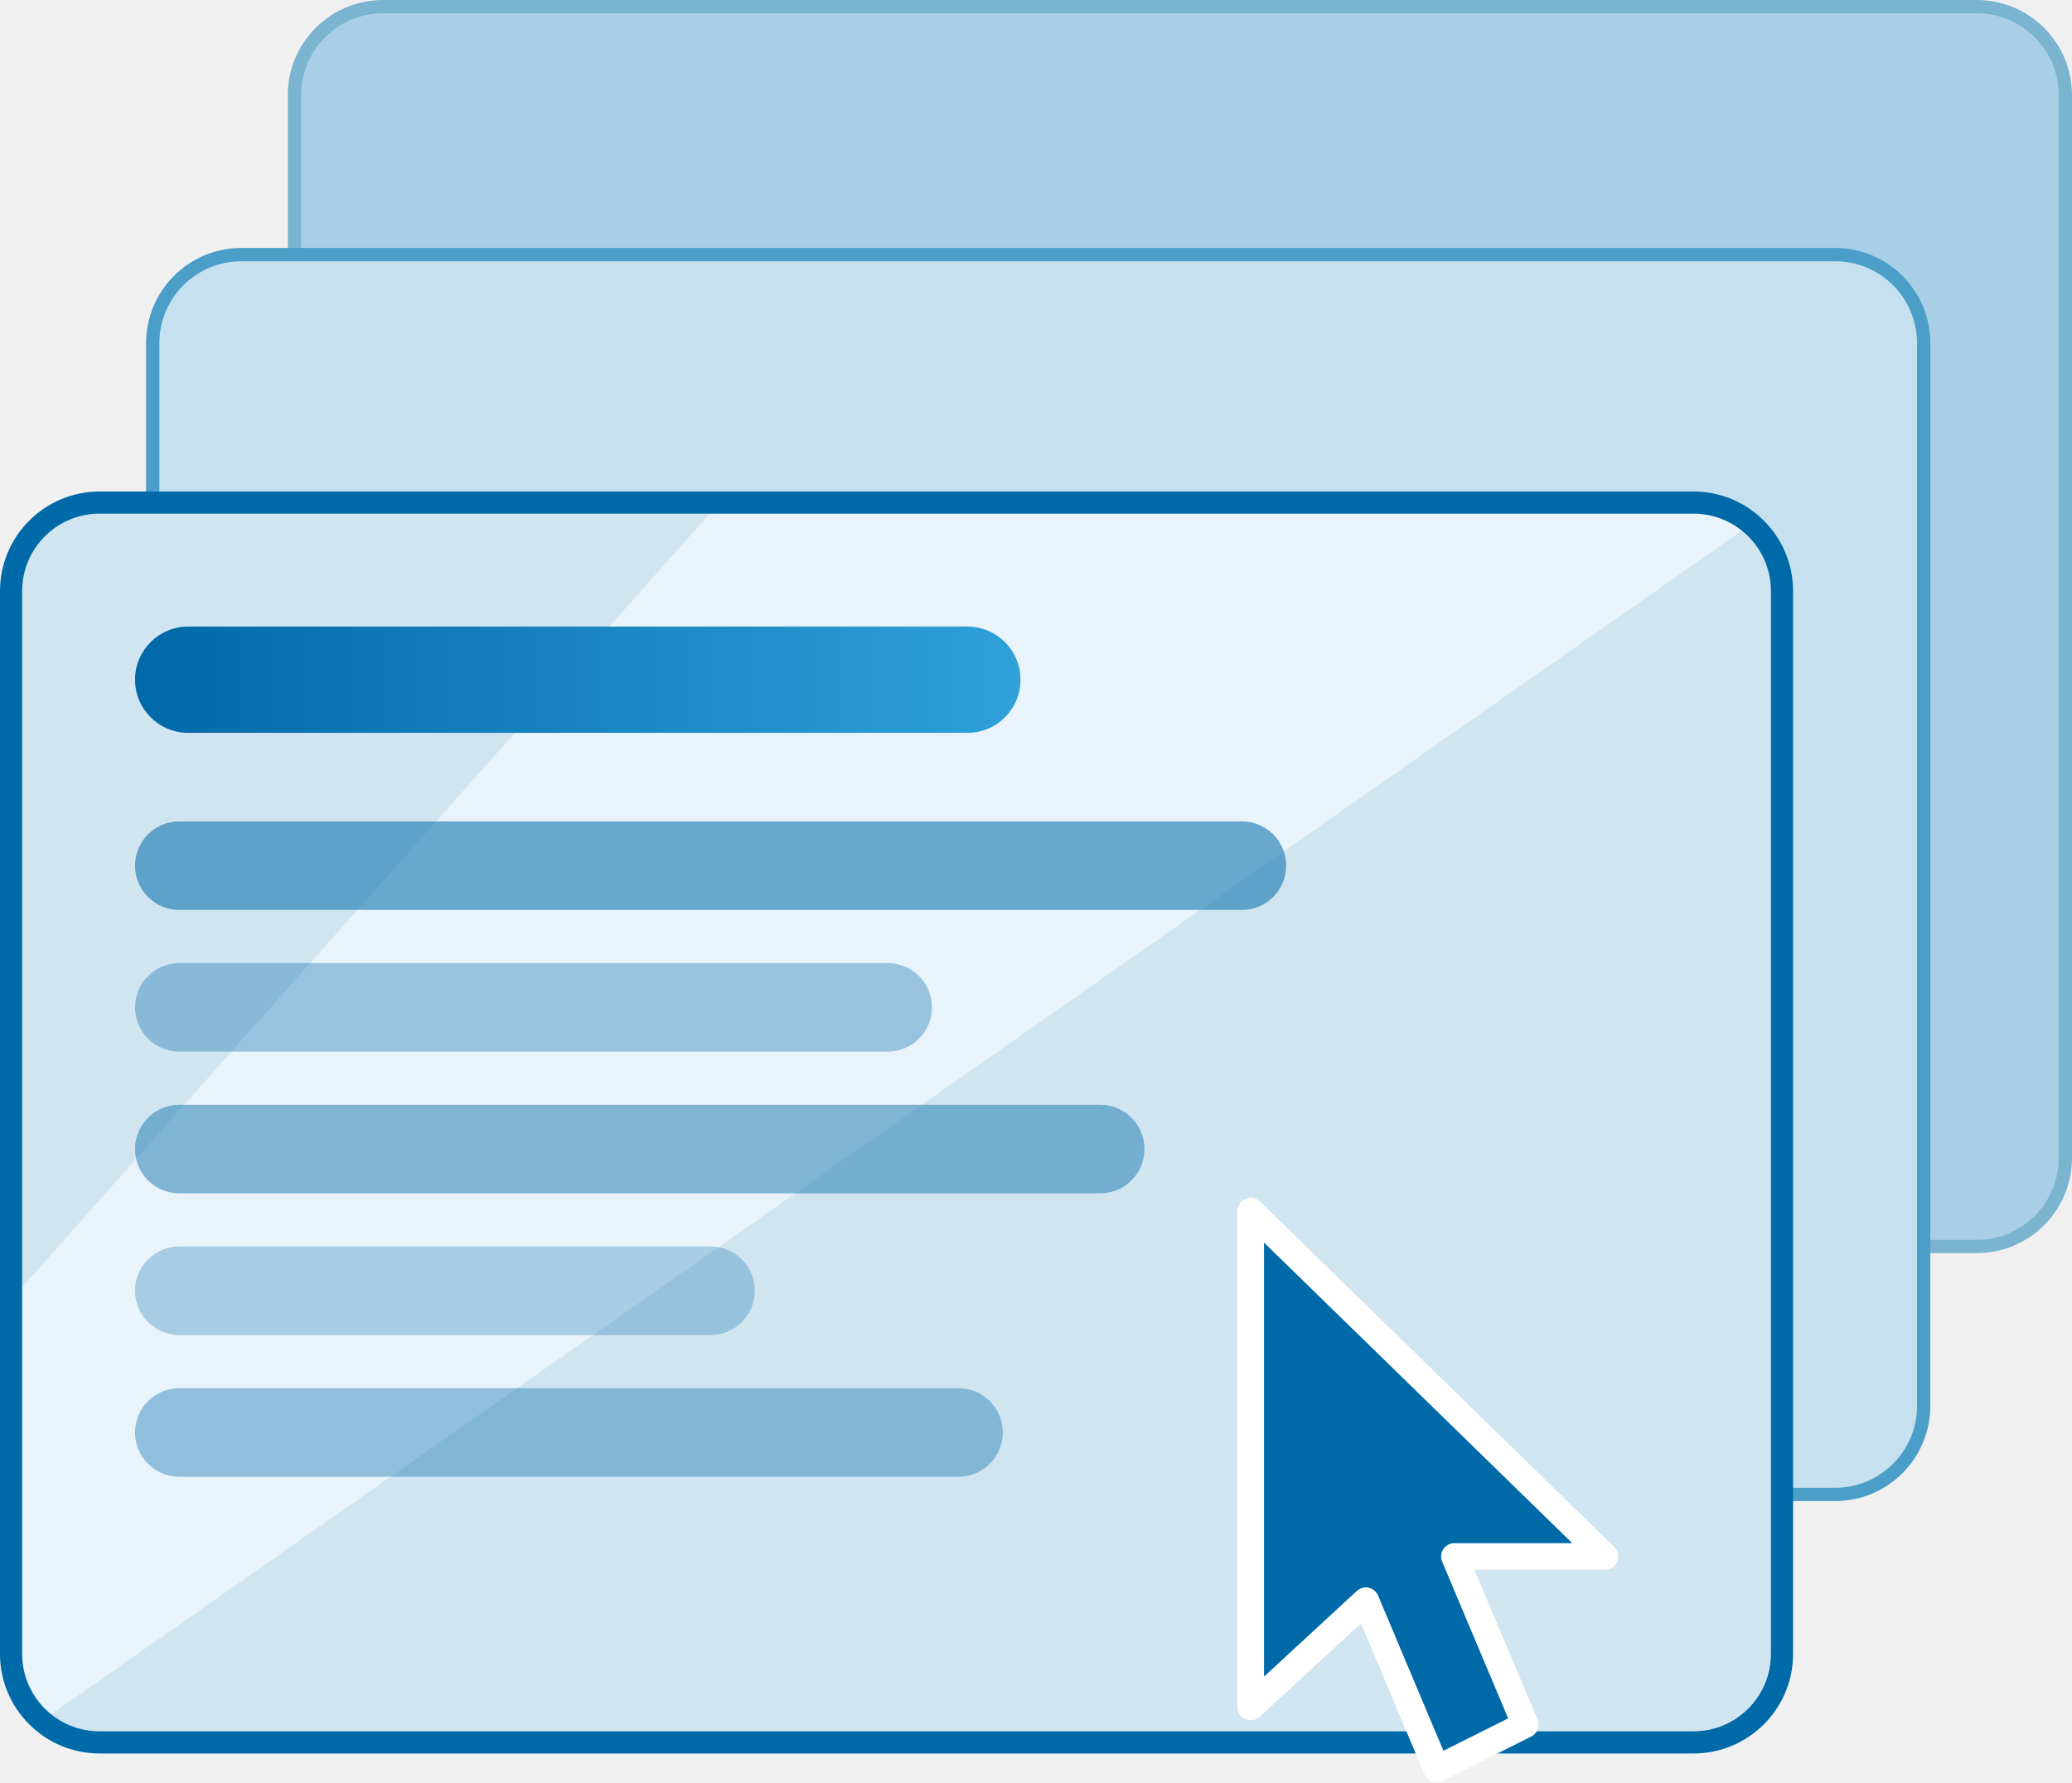
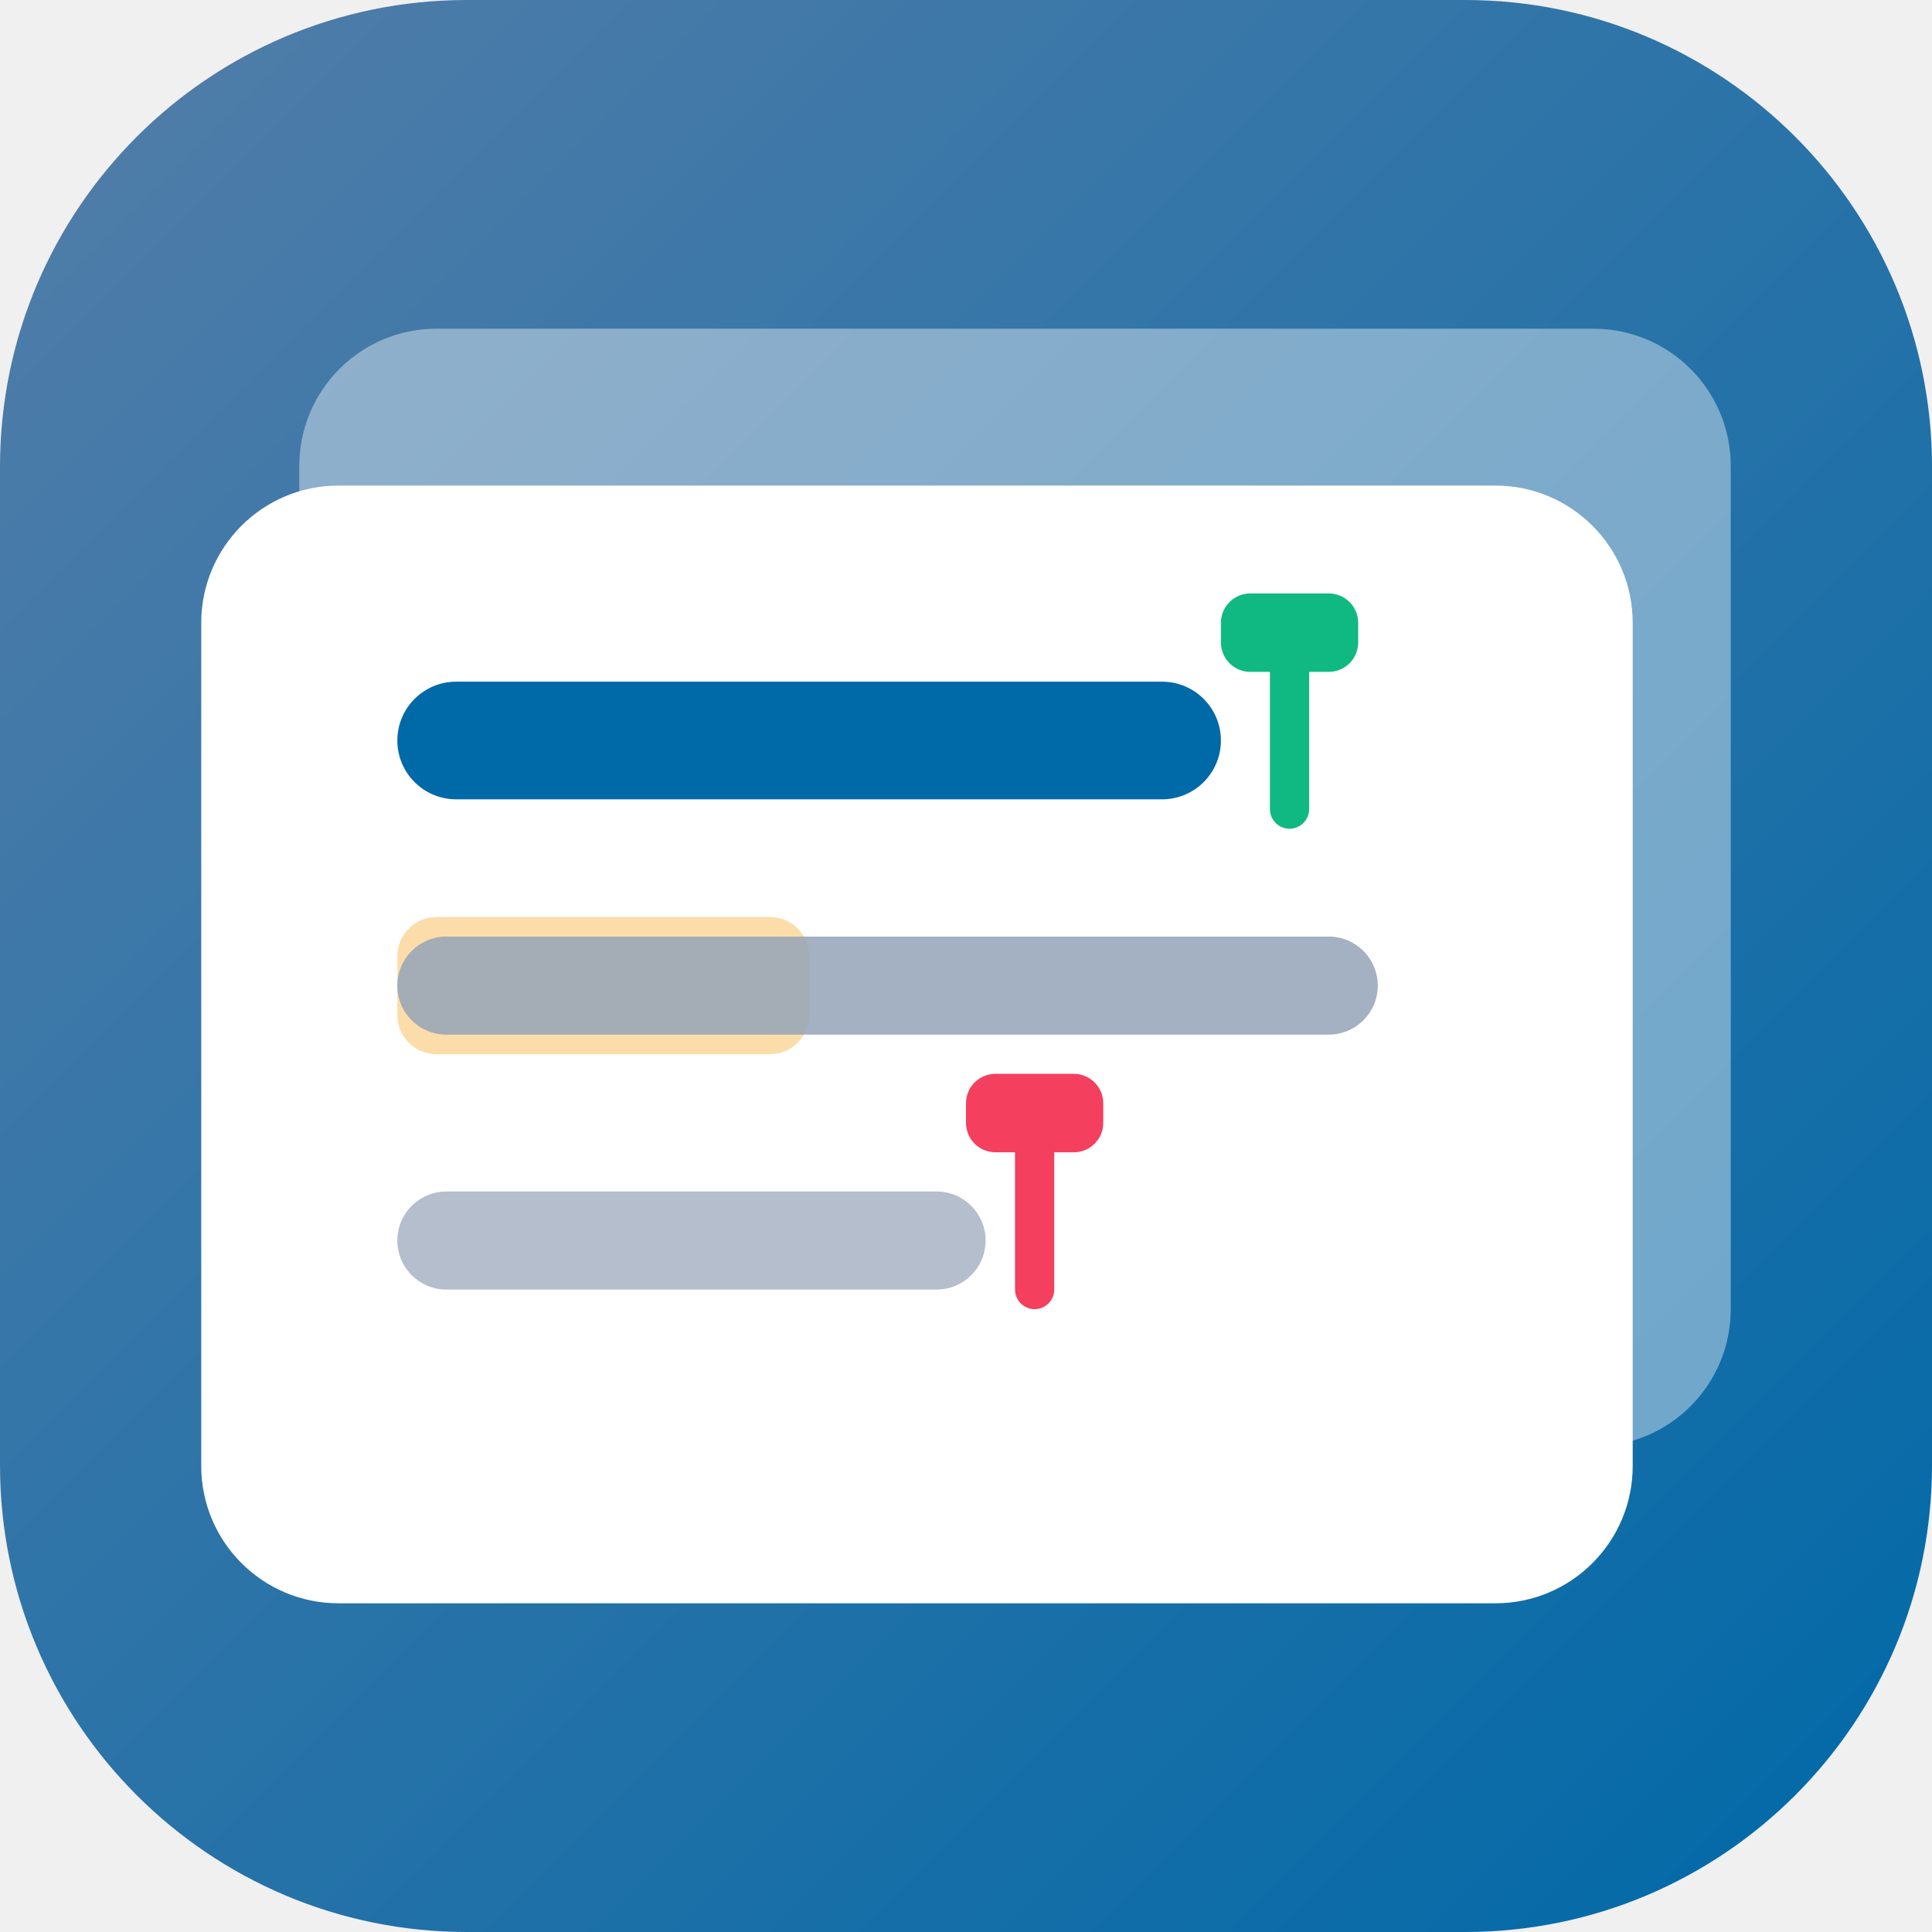
- <svg xmlns="http://www.w3.org/2000/svg" width="234" viewBox="0 0 234 201.25" role="img" version="1.1" id="svg11" height="201.25">
-   <defs id="defs2">
-     <linearGradient id="gTitle" x1="84.524" y1="531.162" x2="119.165" y2="531.162" gradientTransform="scale(2.886751,0.3464102)" gradientUnits="userSpaceOnUse">
-       <stop offset="0%" stop-color="#0069a8" id="stop1" />
-       <stop offset="100%" stop-color="#2fa0d8" id="stop2" />
+ <svg xmlns="http://www.w3.org/2000/svg" width="240" height="240" aria-label="Marp Collab logo" viewBox="0 0 240 240">
+   <defs>
+     <linearGradient id="a" x1="0" x2="256" y1="0" y2="256" gradientTransform="translate(-8 -8)" gradientUnits="userSpaceOnUse">
+       <stop offset="0" stop-color="#3b82f6" style="stop-color:#567ea8;stop-opacity:1" />
+       <stop offset=".96" stop-color="#7c3aed" style="stop-color:#0069a8;stop-opacity:1" />
    </linearGradient>
-     <clipPath id="fc">
-       <rect x="230" y="170" width="200" height="140" rx="10" id="rect2" />
-     </clipPath>
  </defs>
-   <g id="g13" transform="translate(-228.75,-113.25)">
-     <rect x="262" y="114" width="200" height="140" rx="10" fill="#a8cfe6" stroke="#7ab4d0" stroke-width="1.5" style="color:#fbfbfe;font-weight:400;font-size:16px;font-family:'Anthropic Sans', '-apple-system', BlinkMacSystemFont, 'Segoe UI', sans-serif;dominant-baseline:auto;text-anchor:start;opacity:1;fill:#a8cfe6;stroke:#7ab4d0;stroke-width:1.5px;stroke-linecap:butt;stroke-linejoin:miter" id="rect3" />
-     <rect x="246" y="142" width="200" height="140" rx="10" fill="#c5e0ef" stroke="#4a9ec8" stroke-width="1.5" style="color:#fbfbfe;font-weight:400;font-size:16px;font-family:'Anthropic Sans', '-apple-system', BlinkMacSystemFont, 'Segoe UI', sans-serif;dominant-baseline:auto;text-anchor:start;opacity:1;fill:#c5e0ef;stroke:#4a9ec8;stroke-width:1.5px;stroke-linecap:butt;stroke-linejoin:miter" id="rect4" />
-     <rect x="230" y="170" width="200" height="140" rx="10" fill="#e8f3fa" stroke="#0069a8" stroke-width="2.5" style="color:#fbfbfe;font-weight:400;font-size:16px;font-family:'Anthropic Sans', '-apple-system', BlinkMacSystemFont, 'Segoe UI', sans-serif;dominant-baseline:auto;text-anchor:start;opacity:1;fill:#e8f3fa;stroke:#0069a8;stroke-width:2.5px;stroke-linecap:butt;stroke-linejoin:miter" id="rect5" />
-     <g clip-path="url(#fc)" opacity="0.1" style="color:#fbfbfe;font-weight:400;font-size:16px;font-family:'Anthropic Sans', '-apple-system', BlinkMacSystemFont, 'Segoe UI', sans-serif;dominant-baseline:auto;text-anchor:start;opacity:0.1;fill:#000000;stroke:none;stroke-width:1px;stroke-linecap:butt;stroke-linejoin:miter" id="g6">
-       <polygon points="430,170 430,310 230,310 " fill="#0069a8" style="color:#fbfbfe;font-weight:400;font-size:16px;font-family:'Anthropic Sans', '-apple-system', BlinkMacSystemFont, 'Segoe UI', sans-serif;dominant-baseline:auto;text-anchor:start;opacity:1;fill:#0069a8;stroke:none;stroke-width:1px;stroke-linecap:butt;stroke-linejoin:miter" id="polygon5" />
-       <polygon points="310,170 230,260 230,170 " fill="#0069a8" style="color:#fbfbfe;font-weight:400;font-size:16px;font-family:'Anthropic Sans', '-apple-system', BlinkMacSystemFont, 'Segoe UI', sans-serif;dominant-baseline:auto;text-anchor:start;opacity:1;fill:#0069a8;stroke:none;stroke-width:1px;stroke-linecap:butt;stroke-linejoin:miter" id="polygon6" />
-     </g>
-     <rect x="244" y="184" width="100" height="12" rx="6" fill="url(#gTitle)" style="color:#fbfbfe;font-weight:400;font-size:16px;font-family:'Anthropic Sans', '-apple-system', BlinkMacSystemFont, 'Segoe UI', sans-serif;dominant-baseline:auto;text-anchor:start;opacity:1;fill:url(#gTitle);stroke:none;stroke-width:1px;stroke-linecap:butt;stroke-linejoin:miter" id="rect6" />
-     <rect x="244" y="206" width="130" height="10" rx="5" fill="#0069a8" opacity="0.55" style="color:#fbfbfe;font-weight:400;font-size:16px;font-family:'Anthropic Sans', '-apple-system', BlinkMacSystemFont, 'Segoe UI', sans-serif;dominant-baseline:auto;text-anchor:start;opacity:0.55;fill:#0069a8;stroke:none;stroke-width:1px;stroke-linecap:butt;stroke-linejoin:miter" id="rect7" />
-     <rect x="244" y="222" width="90" height="10" rx="5" fill="#0069a8" opacity="0.35" style="color:#fbfbfe;font-weight:400;font-size:16px;font-family:'Anthropic Sans', '-apple-system', BlinkMacSystemFont, 'Segoe UI', sans-serif;dominant-baseline:auto;text-anchor:start;opacity:0.35;fill:#0069a8;stroke:none;stroke-width:1px;stroke-linecap:butt;stroke-linejoin:miter" id="rect8" />
-     <rect x="244" y="238" width="114" height="10" rx="5" fill="#0069a8" opacity="0.45" style="color:#fbfbfe;font-weight:400;font-size:16px;font-family:'Anthropic Sans', '-apple-system', BlinkMacSystemFont, 'Segoe UI', sans-serif;dominant-baseline:auto;text-anchor:start;opacity:0.45;fill:#0069a8;stroke:none;stroke-width:1px;stroke-linecap:butt;stroke-linejoin:miter" id="rect9" />
-     <rect x="244" y="254" width="70" height="10" rx="5" fill="#0069a8" opacity="0.28" style="color:#fbfbfe;font-weight:400;font-size:16px;font-family:'Anthropic Sans', '-apple-system', BlinkMacSystemFont, 'Segoe UI', sans-serif;dominant-baseline:auto;text-anchor:start;opacity:0.28;fill:#0069a8;stroke:none;stroke-width:1px;stroke-linecap:butt;stroke-linejoin:miter" id="rect10" />
-     <rect x="244" y="270" width="98" height="10" rx="5" fill="#0069a8" opacity="0.38" style="color:#fbfbfe;font-weight:400;font-size:16px;font-family:'Anthropic Sans', '-apple-system', BlinkMacSystemFont, 'Segoe UI', sans-serif;dominant-baseline:auto;text-anchor:start;opacity:0.38;fill:#0069a8;stroke:none;stroke-width:1px;stroke-linecap:butt;stroke-linejoin:miter" id="rect11" />
-     <g transform="translate(370,250)" style="color:#fbfbfe;font-weight:400;font-size:16px;font-family:'Anthropic Sans', '-apple-system', BlinkMacSystemFont, 'Segoe UI', sans-serif;dominant-baseline:auto;text-anchor:start;opacity:1;fill:#000000;stroke:none;stroke-width:1px;stroke-linecap:butt;stroke-linejoin:miter" id="g11">
-       <polygon points="21,63 31,58 23,39 40,39 0,0 0,56 13,44 " fill="#0069a8" stroke="#ffffff" stroke-width="3" stroke-linejoin="round" stroke-linecap="round" style="color:#fbfbfe;font-weight:400;font-size:16px;font-family:'Anthropic Sans', '-apple-system', BlinkMacSystemFont, 'Segoe UI', sans-serif;dominant-baseline:auto;text-anchor:start;opacity:1;fill:#0069a8;stroke:#ffffff;stroke-width:3px;stroke-linecap:round;stroke-linejoin:round" id="polygon11" />
-     </g>
+   <rect width="240" height="240" fill="url(#a)" rx="58" style="fill:url(#a)" />
+   <g transform="translate(-40.77 -24.936)scale(1.21795)">
+     <rect width="146" height="114" x="64" y="54" fill="#fff" opacity=".4" rx="14" />
+     <rect width="146" height="114" x="54" y="70" fill="#fff" rx="14" />
+     <rect width="84" height="12" x="74" y="90" fill="#4338ca" rx="6" style="fill:#0069a8;fill-opacity:1" />
+     <rect width="42" height="14" x="74" y="114" fill="#f59e0b" opacity=".35" rx="4" style="display:inline" />
+     <rect width="100" height="10" x="74" y="116" fill="#94a3b8" opacity=".85" rx="5" />
+     <rect width="60" height="10" x="74" y="142" fill="#94a3b8" opacity=".7" rx="5" />
+     <rect width="14" height="8" x="158" y="81" fill="#10b981" rx="3" />
+     <rect width="4" height="18" x="163" y="87" fill="#10b981" rx="2" />
+     <rect width="14" height="8" x="132" y="130" fill="#f43f5e" rx="3" />
+     <rect width="4" height="18" x="137" y="136" fill="#f43f5e" rx="2" />
  </g>
</svg>
